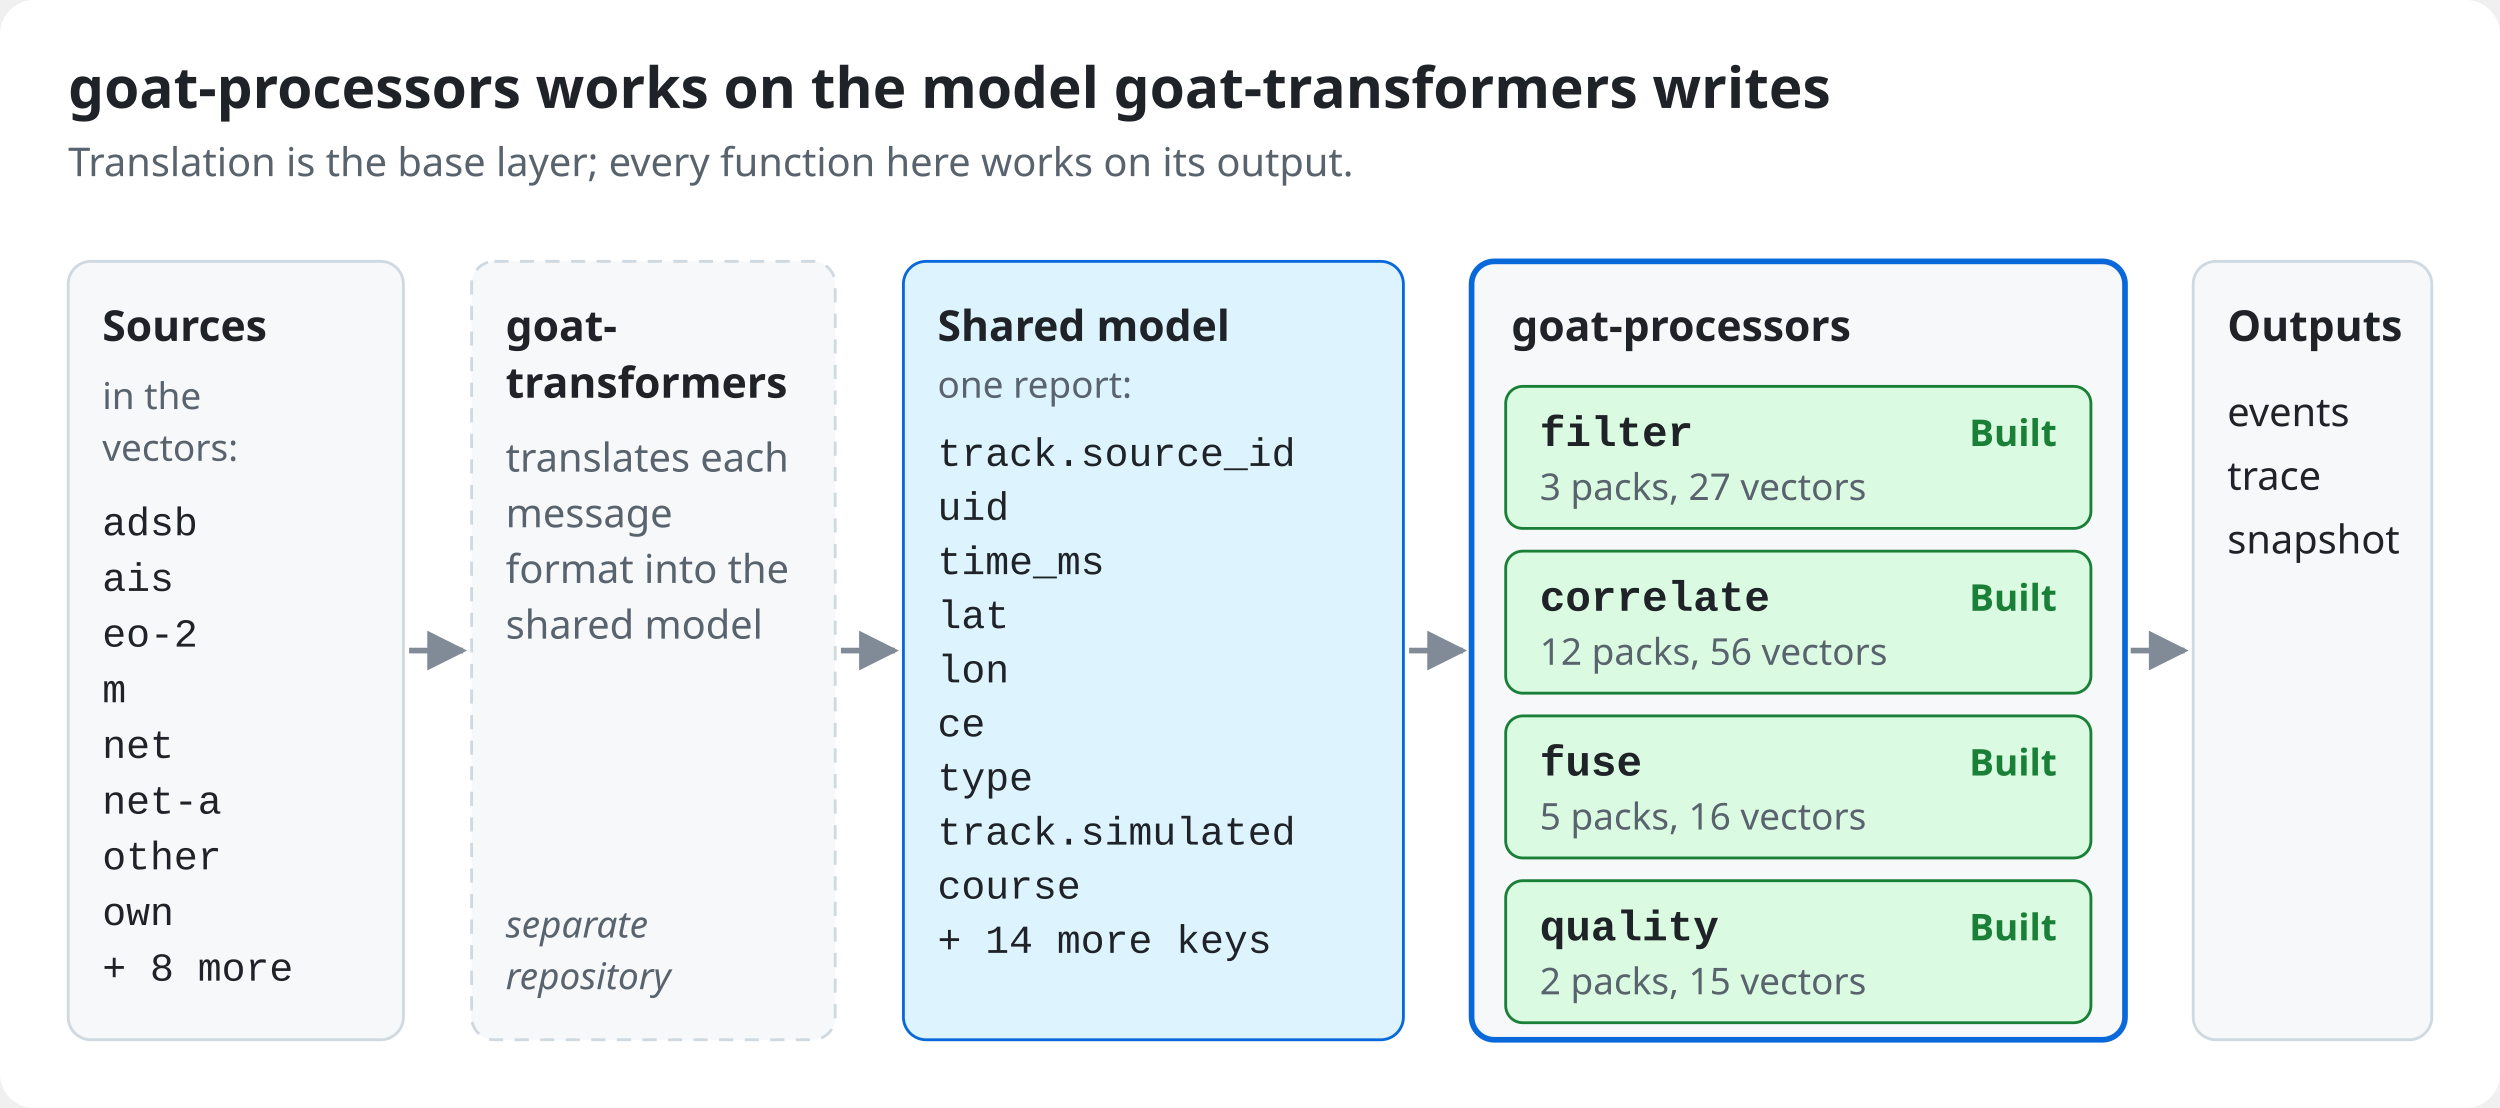
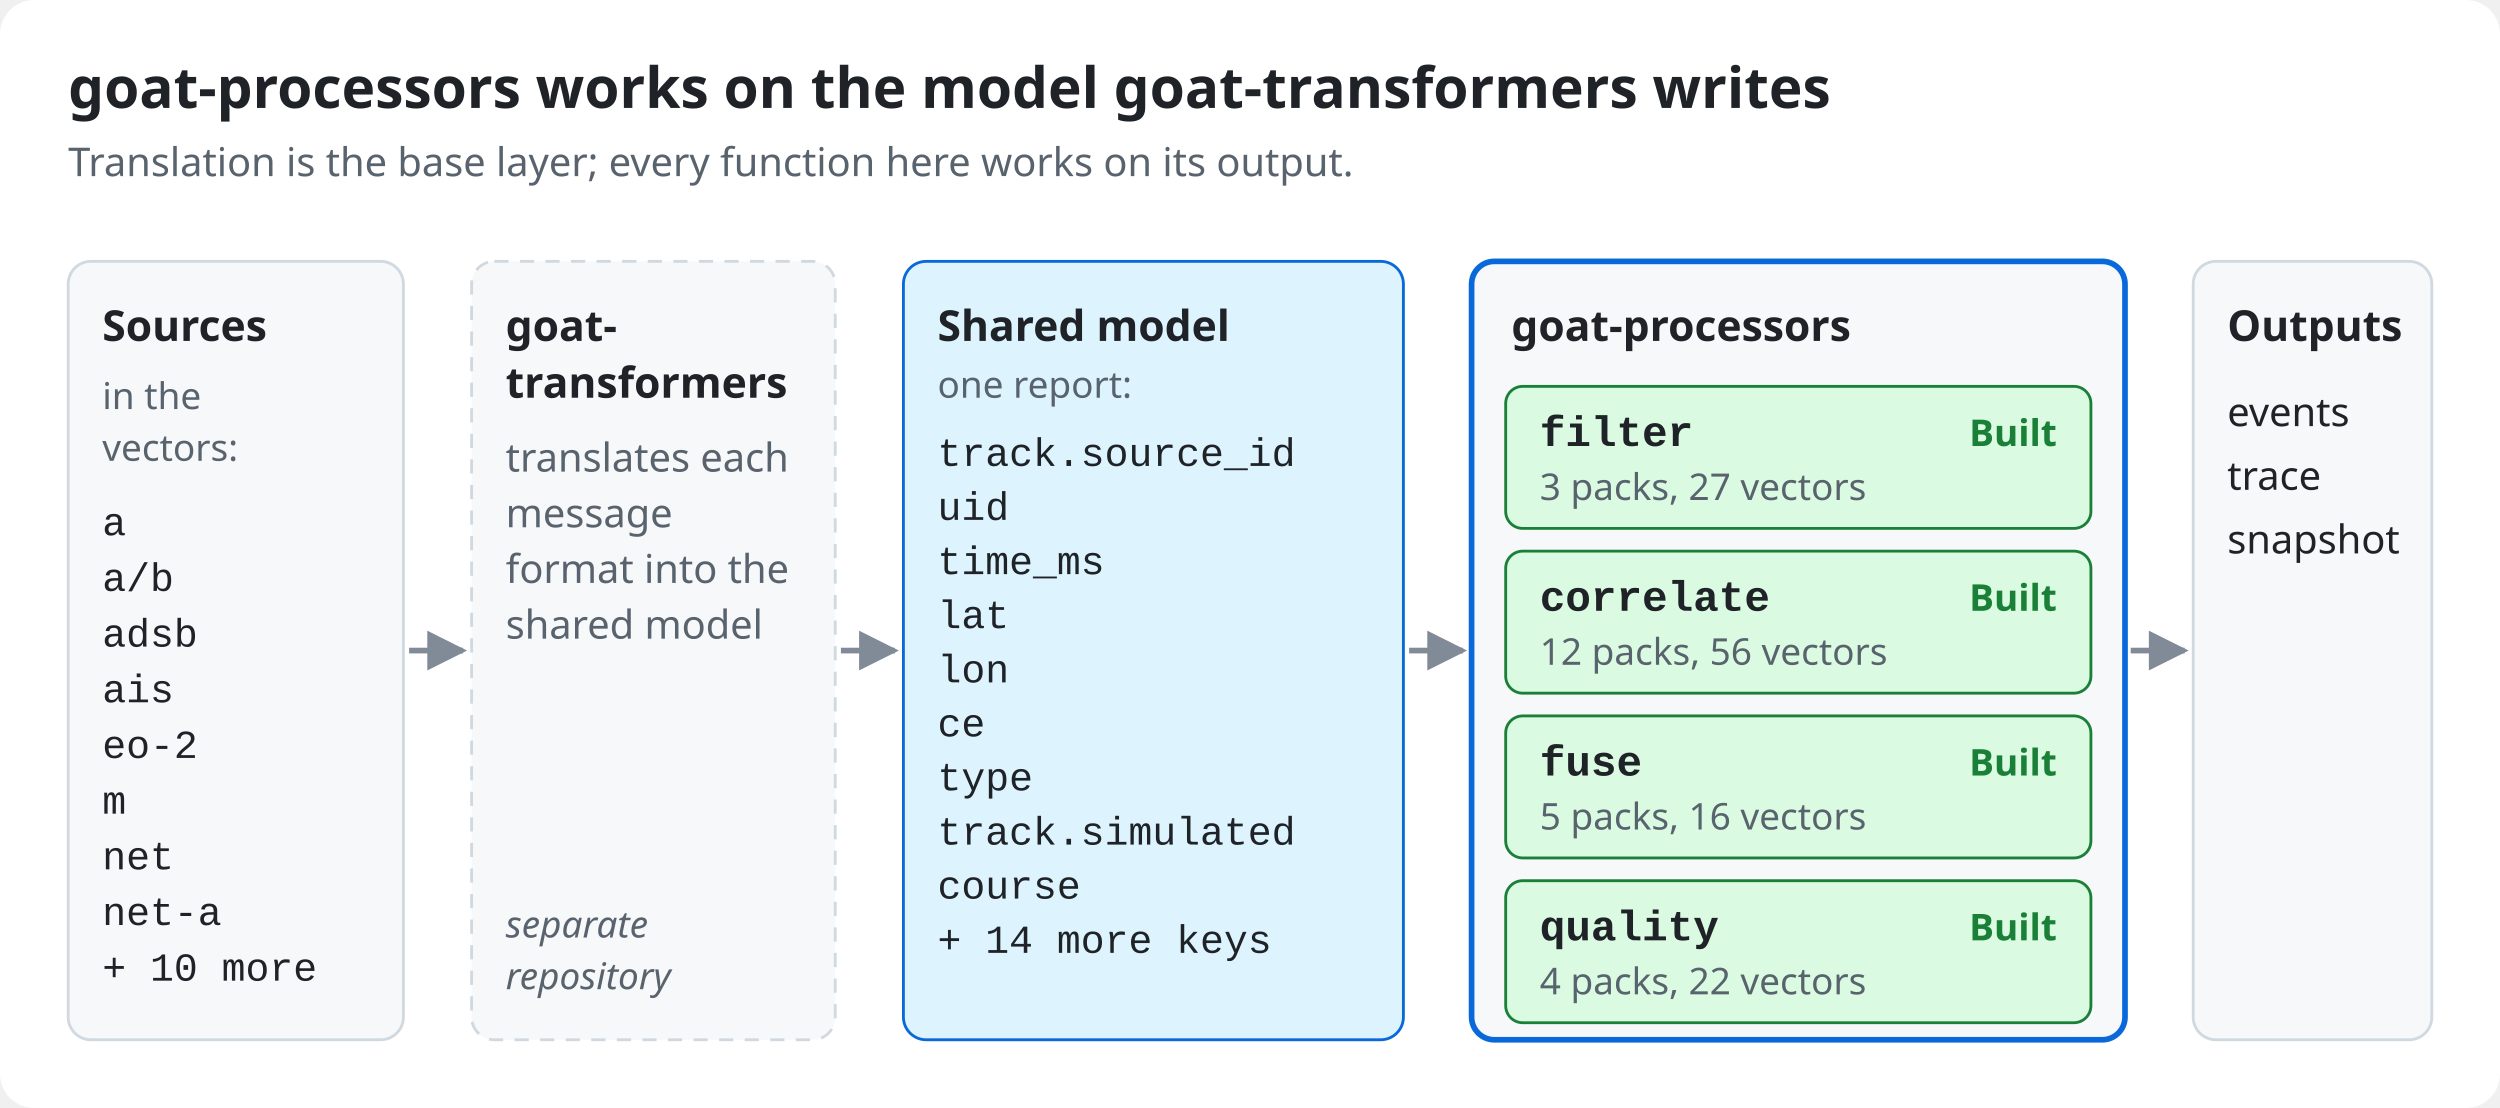
<svg xmlns="http://www.w3.org/2000/svg" viewBox="0 0 880 390" width="880" height="390" role="img" aria-labelledby="t d" font-family="-apple-system, BlinkMacSystemFont, 'Segoe UI', 'Noto Sans', Helvetica, Arial, sans-serif">
  <defs>
    <marker id="arrow" viewBox="0 0 10 10" refX="9" refY="5" markerWidth="7" markerHeight="7" orient="auto-start-reverse">
      <path d="M0,0L10,5L0,10z" fill="#818b98" />
    </marker>
  </defs>
  <rect width="100%" height="100%" rx="12" fill="#ffffff" />
  <text x="24" y="38" font-size="20" fill="#1f2328" text-anchor="start" font-weight="600">goat-processors works on the model goat-transformers writes</text>
  <text x="24" y="62" font-size="14" fill="#59636e" text-anchor="start">Translation is the base layer; every function here works on its output.</text>
  <rect x="24" y="92" width="118" height="274" rx="8" fill="#f6f8fa" stroke="#d1d9e0" stroke-width="1" />
  <text x="36" y="120" font-size="15" fill="#1f2328" text-anchor="start" font-weight="600">Sources</text>
  <text x="36" y="144" font-size="13" fill="#59636e" text-anchor="start">in the</text>
  <text x="36" y="162.2" font-size="13" fill="#59636e" text-anchor="start">vectors:</text>
-   <text x="36" y="188.4" font-size="14" fill="#1f2328" text-anchor="start" font-family="ui-monospace, SFMono-Regular, 'SF Mono', Menlo, Consolas, 'Liberation Mono', monospace">adsb</text>
-   <text x="36" y="208" font-size="14" fill="#1f2328" text-anchor="start" font-family="ui-monospace, SFMono-Regular, 'SF Mono', Menlo, Consolas, 'Liberation Mono', monospace">ais</text>
-   <text x="36" y="227.6" font-size="14" fill="#1f2328" text-anchor="start" font-family="ui-monospace, SFMono-Regular, 'SF Mono', Menlo, Consolas, 'Liberation Mono', monospace">eo-2</text>
-   <text x="36" y="247.2" font-size="14" fill="#1f2328" text-anchor="start" font-family="ui-monospace, SFMono-Regular, 'SF Mono', Menlo, Consolas, 'Liberation Mono', monospace">m</text>
-   <text x="36" y="266.8" font-size="14" fill="#1f2328" text-anchor="start" font-family="ui-monospace, SFMono-Regular, 'SF Mono', Menlo, Consolas, 'Liberation Mono', monospace">net</text>
-   <text x="36" y="286.4" font-size="14" fill="#1f2328" text-anchor="start" font-family="ui-monospace, SFMono-Regular, 'SF Mono', Menlo, Consolas, 'Liberation Mono', monospace">net-a</text>
-   <text x="36" y="306" font-size="14" fill="#1f2328" text-anchor="start" font-family="ui-monospace, SFMono-Regular, 'SF Mono', Menlo, Consolas, 'Liberation Mono', monospace">other</text>
-   <text x="36" y="325.6" font-size="14" fill="#1f2328" text-anchor="start" font-family="ui-monospace, SFMono-Regular, 'SF Mono', Menlo, Consolas, 'Liberation Mono', monospace">own</text>
-   <text x="36" y="345.2" font-size="14" fill="#1f2328" text-anchor="start" font-family="ui-monospace, SFMono-Regular, 'SF Mono', Menlo, Consolas, 'Liberation Mono', monospace">+ 8 more</text>
+   <text x="36" y="188.4" font-size="14" fill="#1f2328" text-anchor="start" font-family="ui-monospace, SFMono-Regular, 'SF Mono', Menlo, Consolas, 'Liberation Mono', monospace">a</text>
+   <text x="36" y="208" font-size="14" fill="#1f2328" text-anchor="start" font-family="ui-monospace, SFMono-Regular, 'SF Mono', Menlo, Consolas, 'Liberation Mono', monospace">a/b</text>
+   <text x="36" y="227.6" font-size="14" fill="#1f2328" text-anchor="start" font-family="ui-monospace, SFMono-Regular, 'SF Mono', Menlo, Consolas, 'Liberation Mono', monospace">adsb</text>
+   <text x="36" y="247.2" font-size="14" fill="#1f2328" text-anchor="start" font-family="ui-monospace, SFMono-Regular, 'SF Mono', Menlo, Consolas, 'Liberation Mono', monospace">ais</text>
+   <text x="36" y="266.8" font-size="14" fill="#1f2328" text-anchor="start" font-family="ui-monospace, SFMono-Regular, 'SF Mono', Menlo, Consolas, 'Liberation Mono', monospace">eo-2</text>
+   <text x="36" y="286.4" font-size="14" fill="#1f2328" text-anchor="start" font-family="ui-monospace, SFMono-Regular, 'SF Mono', Menlo, Consolas, 'Liberation Mono', monospace">m</text>
+   <text x="36" y="306" font-size="14" fill="#1f2328" text-anchor="start" font-family="ui-monospace, SFMono-Regular, 'SF Mono', Menlo, Consolas, 'Liberation Mono', monospace">net</text>
+   <text x="36" y="325.6" font-size="14" fill="#1f2328" text-anchor="start" font-family="ui-monospace, SFMono-Regular, 'SF Mono', Menlo, Consolas, 'Liberation Mono', monospace">net-a</text>
+   <text x="36" y="345.2" font-size="14" fill="#1f2328" text-anchor="start" font-family="ui-monospace, SFMono-Regular, 'SF Mono', Menlo, Consolas, 'Liberation Mono', monospace">+ 10 more</text>
  <rect x="166" y="92" width="128" height="274" rx="8" fill="#f6f8fa" stroke="#d1d9e0" stroke-width="1" stroke-dasharray="5 4" />
  <text x="178" y="120" font-size="15" fill="#1f2328" text-anchor="start" font-weight="600">goat-</text>
  <text x="178" y="140" font-size="15" fill="#1f2328" text-anchor="start" font-weight="600">transformers</text>
  <text x="178" y="166" font-size="14" fill="#59636e" text-anchor="start">translates each</text>
  <text x="178" y="185.6" font-size="14" fill="#59636e" text-anchor="start">message</text>
  <text x="178" y="205.2" font-size="14" fill="#59636e" text-anchor="start">format into the</text>
  <text x="178" y="224.8" font-size="14" fill="#59636e" text-anchor="start">shared model</text>
  <text x="178" y="330" font-size="13" fill="#59636e" text-anchor="start" font-style="italic">separate</text>
  <text x="178" y="348.2" font-size="13" fill="#59636e" text-anchor="start" font-style="italic">repository</text>
  <rect x="318" y="92" width="176" height="274" rx="8" fill="#ddf4ff" stroke="#0969da" stroke-width="1" />
  <text x="330" y="120" font-size="15" fill="#1f2328" text-anchor="start" font-weight="600">Shared model</text>
  <text x="330" y="140" font-size="13" fill="#59636e" text-anchor="start">one report:</text>
  <text x="330" y="164" font-size="14" fill="#1f2328" text-anchor="start" font-family="ui-monospace, SFMono-Regular, 'SF Mono', Menlo, Consolas, 'Liberation Mono', monospace">track.source_id</text>
  <text x="330" y="183" font-size="14" fill="#1f2328" text-anchor="start" font-family="ui-monospace, SFMono-Regular, 'SF Mono', Menlo, Consolas, 'Liberation Mono', monospace">uid</text>
  <text x="330" y="202.1" font-size="14" fill="#1f2328" text-anchor="start" font-family="ui-monospace, SFMono-Regular, 'SF Mono', Menlo, Consolas, 'Liberation Mono', monospace">time_ms</text>
  <text x="330" y="221.1" font-size="14" fill="#1f2328" text-anchor="start" font-family="ui-monospace, SFMono-Regular, 'SF Mono', Menlo, Consolas, 'Liberation Mono', monospace">lat</text>
  <text x="330" y="240.2" font-size="14" fill="#1f2328" text-anchor="start" font-family="ui-monospace, SFMono-Regular, 'SF Mono', Menlo, Consolas, 'Liberation Mono', monospace">lon</text>
  <text x="330" y="259.2" font-size="14" fill="#1f2328" text-anchor="start" font-family="ui-monospace, SFMono-Regular, 'SF Mono', Menlo, Consolas, 'Liberation Mono', monospace">ce</text>
  <text x="330" y="278.2" font-size="14" fill="#1f2328" text-anchor="start" font-family="ui-monospace, SFMono-Regular, 'SF Mono', Menlo, Consolas, 'Liberation Mono', monospace">type</text>
  <text x="330" y="297.3" font-size="14" fill="#1f2328" text-anchor="start" font-family="ui-monospace, SFMono-Regular, 'SF Mono', Menlo, Consolas, 'Liberation Mono', monospace">track.simulated</text>
  <text x="330" y="316.3" font-size="14" fill="#1f2328" text-anchor="start" font-family="ui-monospace, SFMono-Regular, 'SF Mono', Menlo, Consolas, 'Liberation Mono', monospace">course</text>
  <text x="330" y="335.4" font-size="14" fill="#1f2328" text-anchor="start" font-family="ui-monospace, SFMono-Regular, 'SF Mono', Menlo, Consolas, 'Liberation Mono', monospace">+ 14 more keys</text>
  <rect x="518" y="92" width="230" height="274" rx="8" fill="#f6f8fa" stroke="#0969da" stroke-width="2" />
  <text x="532" y="120" font-size="15" fill="#1f2328" text-anchor="start" font-weight="600">goat-processors</text>
  <rect x="530" y="136" width="206" height="50" rx="6" fill="#dafbe1" stroke="#1a7f37" stroke-width="1" />
  <text x="542" y="157" font-size="15" fill="#1f2328" text-anchor="start" font-weight="600" font-family="ui-monospace, SFMono-Regular, 'SF Mono', Menlo, Consolas, 'Liberation Mono', monospace">filter</text>
  <text x="724" y="157" font-size="13" fill="#1a7f37" text-anchor="end" font-weight="600">Built</text>
  <text x="542" y="176" font-size="13" fill="#59636e" text-anchor="start">3 packs, 27 vectors</text>
  <rect x="530" y="194" width="206" height="50" rx="6" fill="#dafbe1" stroke="#1a7f37" stroke-width="1" />
  <text x="542" y="215" font-size="15" fill="#1f2328" text-anchor="start" font-weight="600" font-family="ui-monospace, SFMono-Regular, 'SF Mono', Menlo, Consolas, 'Liberation Mono', monospace">correlate</text>
  <text x="724" y="215" font-size="13" fill="#1a7f37" text-anchor="end" font-weight="600">Built</text>
  <text x="542" y="234" font-size="13" fill="#59636e" text-anchor="start">12 packs, 56 vectors</text>
  <rect x="530" y="252" width="206" height="50" rx="6" fill="#dafbe1" stroke="#1a7f37" stroke-width="1" />
  <text x="542" y="273" font-size="15" fill="#1f2328" text-anchor="start" font-weight="600" font-family="ui-monospace, SFMono-Regular, 'SF Mono', Menlo, Consolas, 'Liberation Mono', monospace">fuse</text>
  <text x="724" y="273" font-size="13" fill="#1a7f37" text-anchor="end" font-weight="600">Built</text>
  <text x="542" y="292" font-size="13" fill="#59636e" text-anchor="start">5 packs, 16 vectors</text>
  <rect x="530" y="310" width="206" height="50" rx="6" fill="#dafbe1" stroke="#1a7f37" stroke-width="1" />
  <text x="542" y="331" font-size="15" fill="#1f2328" text-anchor="start" font-weight="600" font-family="ui-monospace, SFMono-Regular, 'SF Mono', Menlo, Consolas, 'Liberation Mono', monospace">quality</text>
  <text x="724" y="331" font-size="13" fill="#1a7f37" text-anchor="end" font-weight="600">Built</text>
-   <text x="542" y="350" font-size="13" fill="#59636e" text-anchor="start">2 packs, 15 vectors</text>
+   <text x="542" y="350" font-size="13" fill="#59636e" text-anchor="start">4 packs, 22 vectors</text>
  <rect x="772" y="92" width="84" height="274" rx="8" fill="#f6f8fa" stroke="#d1d9e0" stroke-width="1" />
  <text x="784" y="120" font-size="15" fill="#1f2328" text-anchor="start" font-weight="600">Outputs</text>
  <text x="784" y="150" font-size="14" fill="#1f2328" text-anchor="start">events</text>
  <text x="784" y="172.4" font-size="14" fill="#1f2328" text-anchor="start">trace</text>
  <text x="784" y="194.8" font-size="14" fill="#1f2328" text-anchor="start">snapshot</text>
  <line x1="144" y1="229" x2="163" y2="229" stroke="#818b98" stroke-width="2" marker-end="url(#arrow)" />
  <line x1="296" y1="229" x2="315" y2="229" stroke="#818b98" stroke-width="2" marker-end="url(#arrow)" />
  <line x1="496" y1="229" x2="515" y2="229" stroke="#818b98" stroke-width="2" marker-end="url(#arrow)" />
  <line x1="750" y1="229" x2="769" y2="229" stroke="#818b98" stroke-width="2" marker-end="url(#arrow)" />
</svg>
